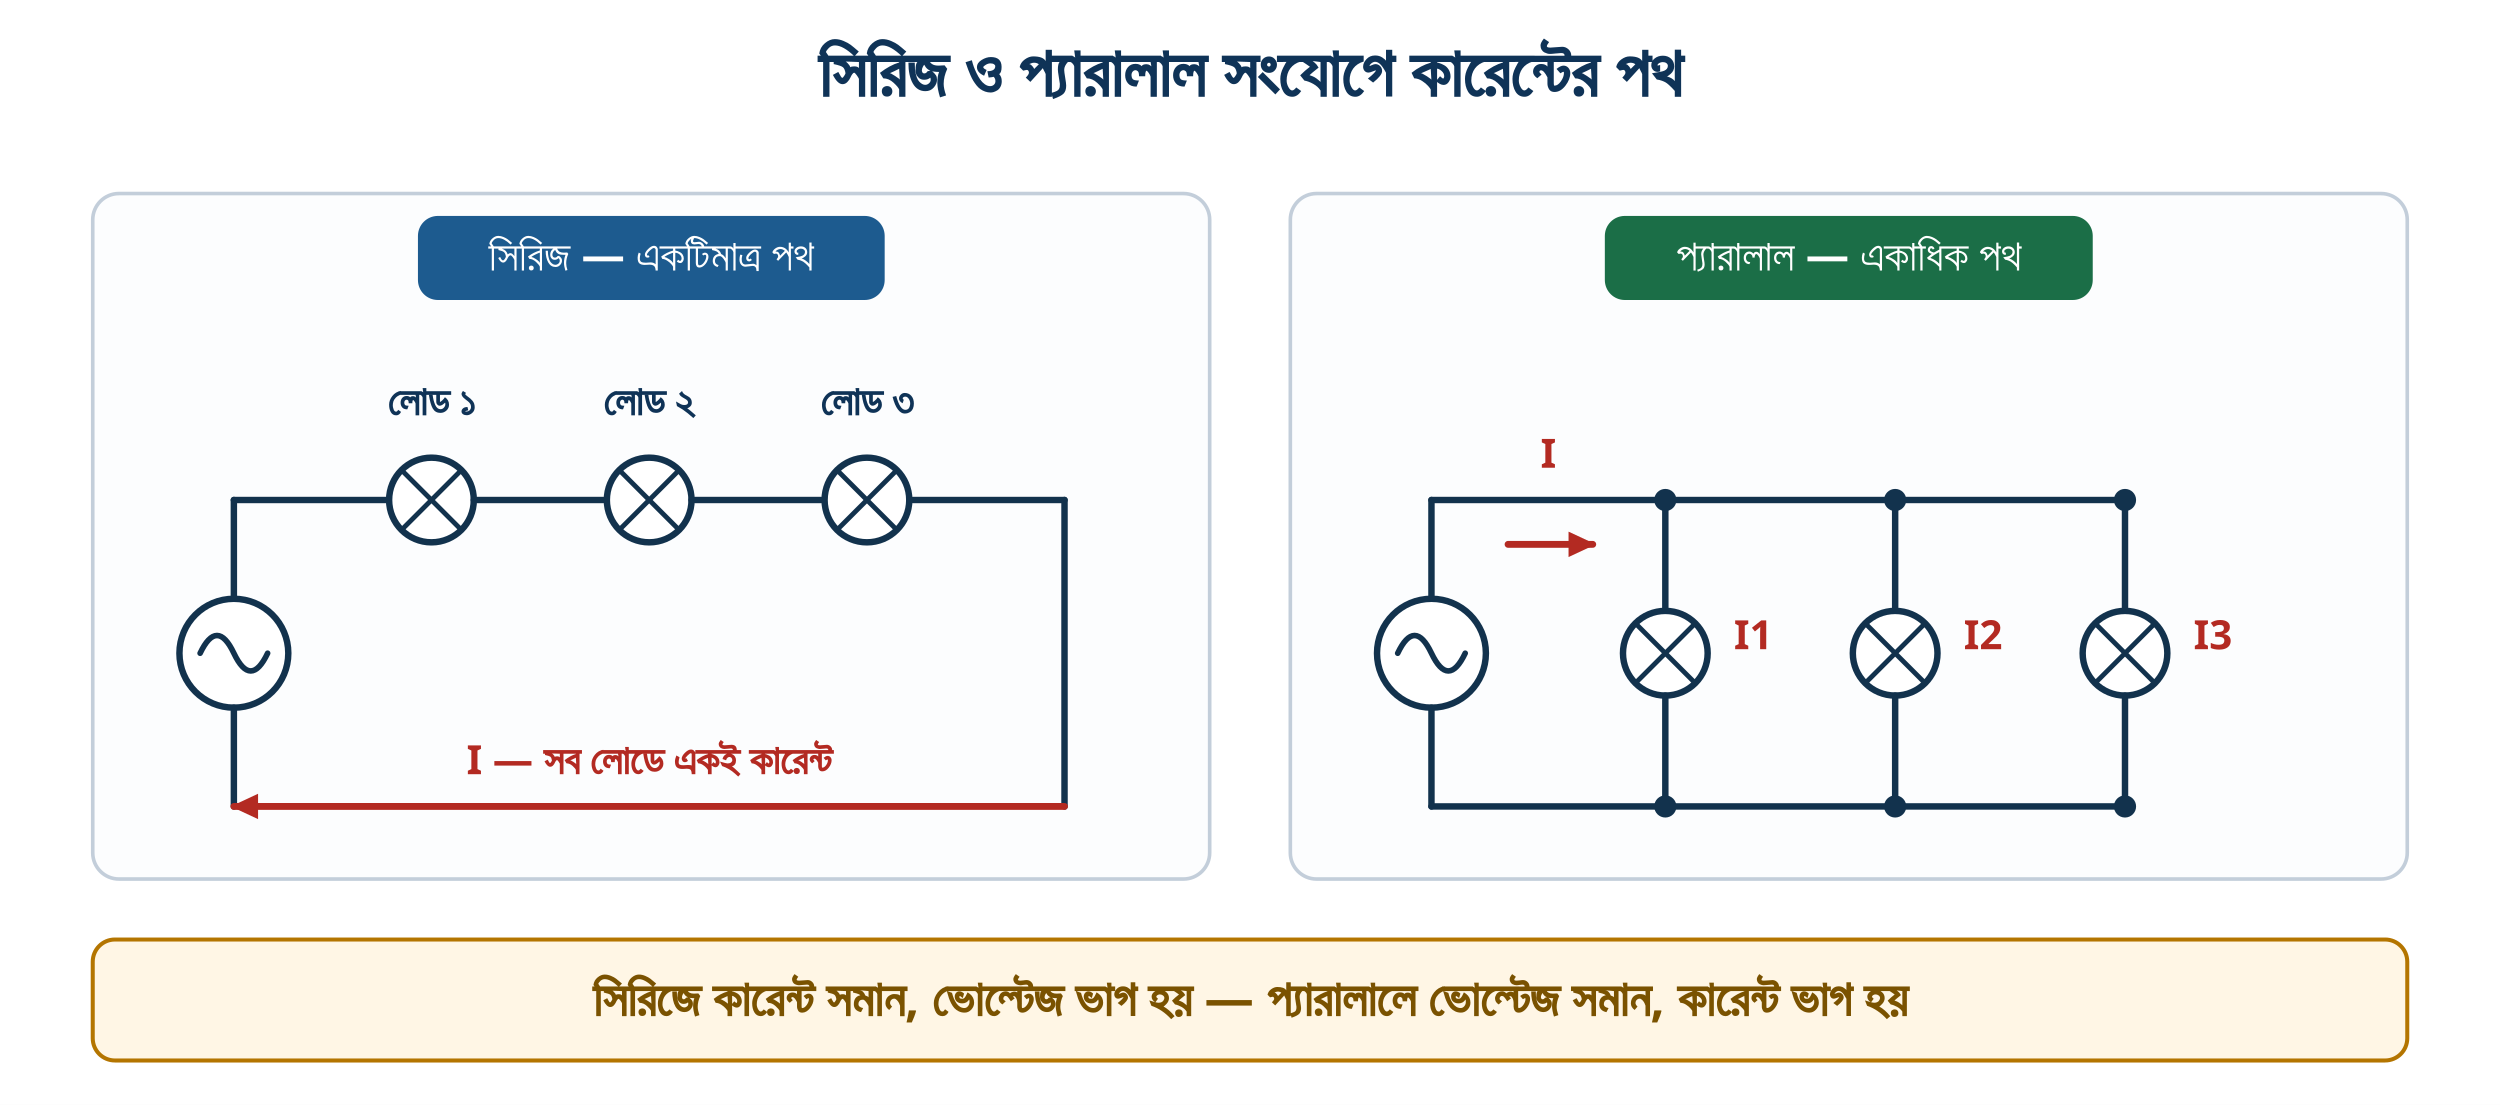
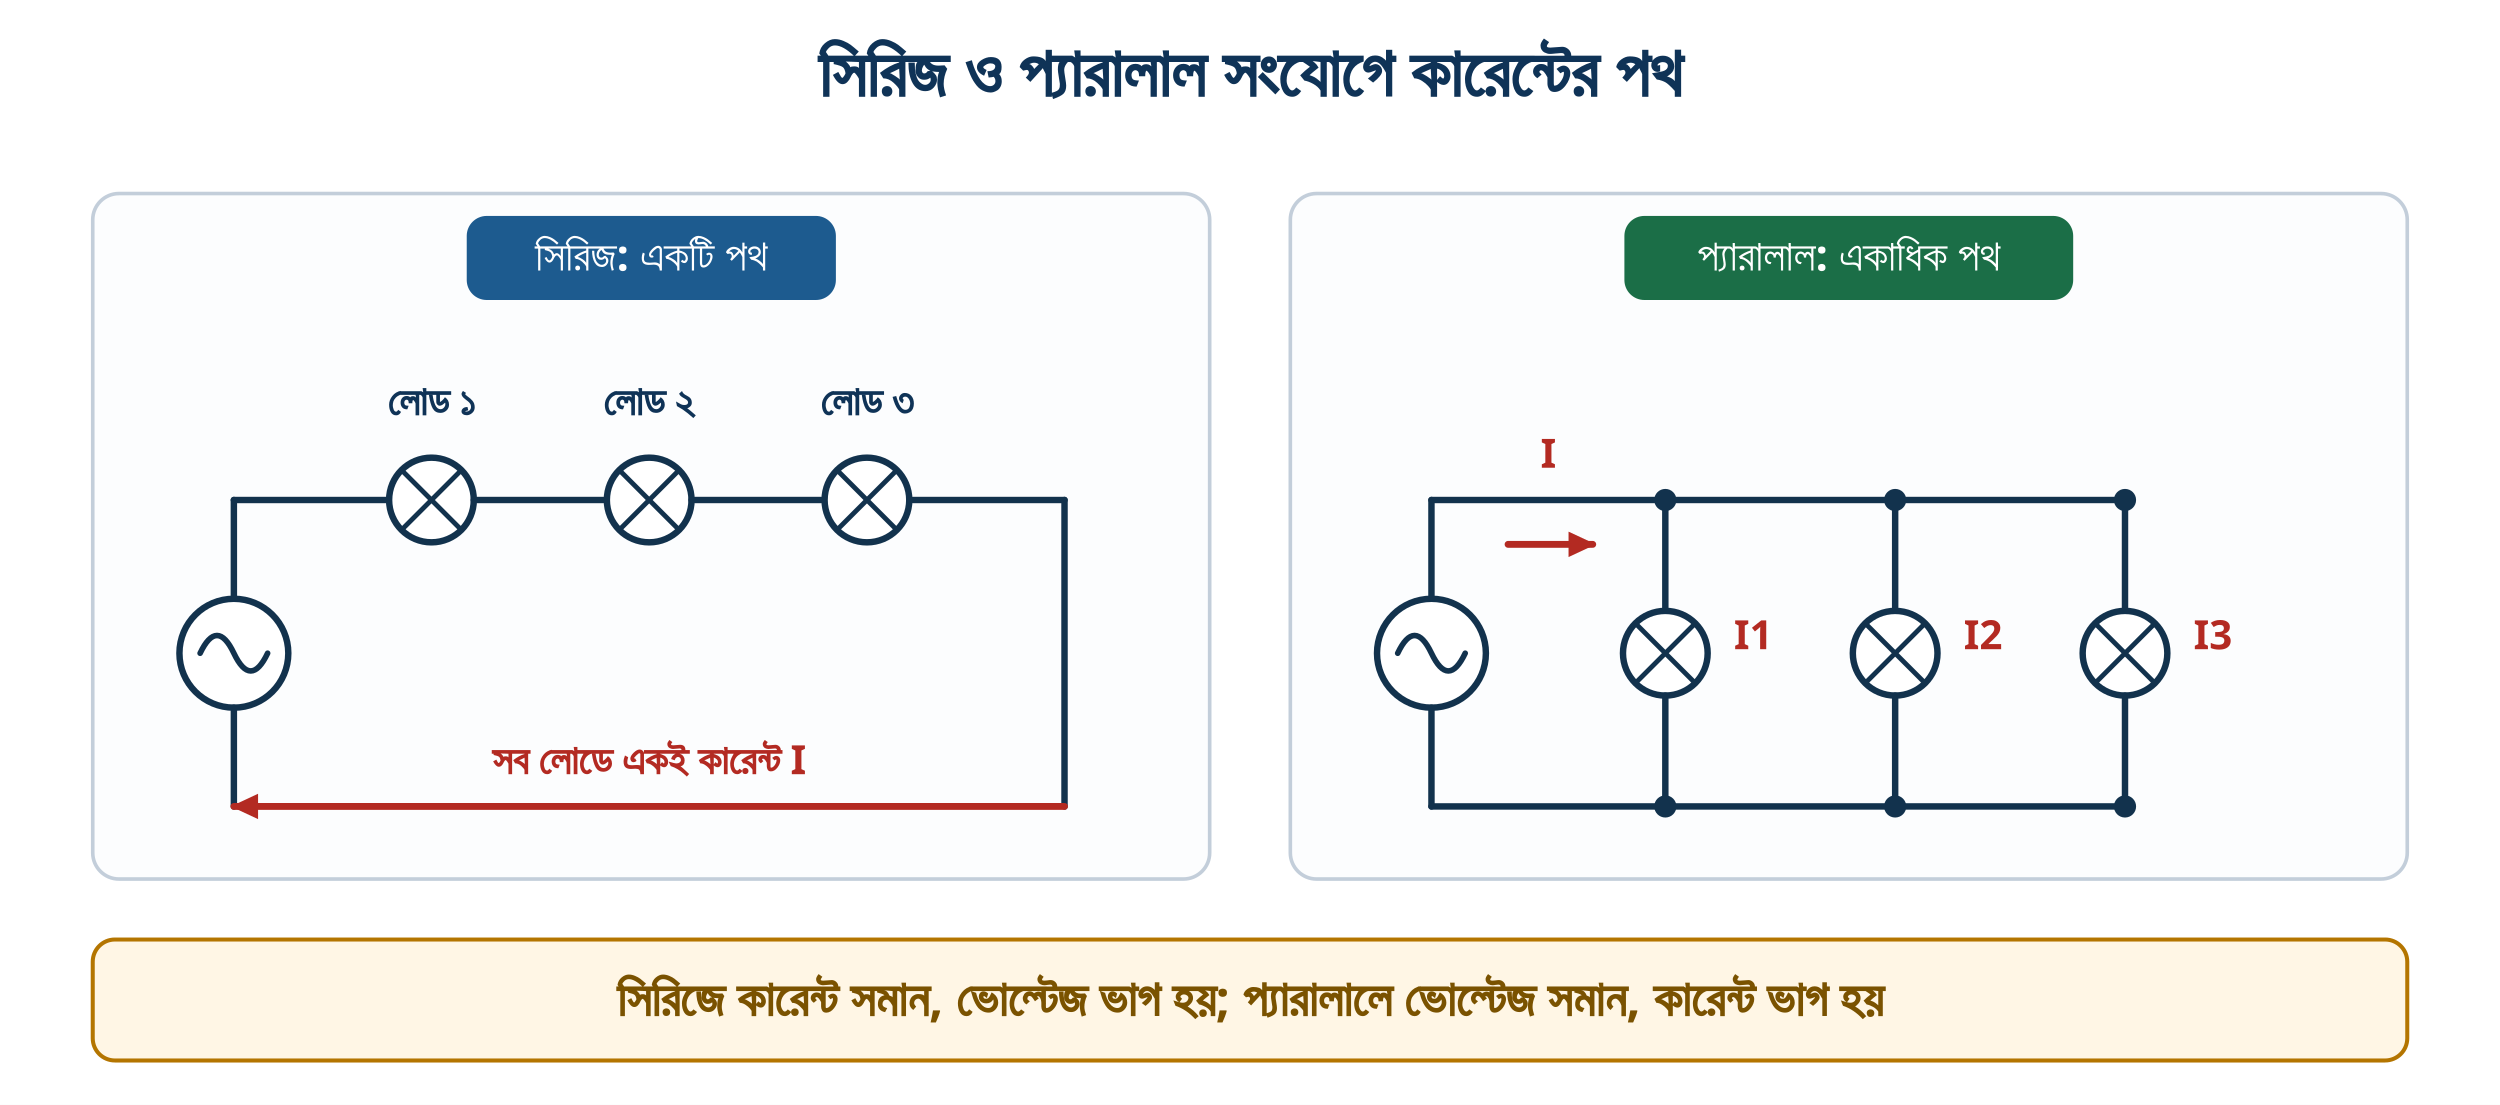
<svg xmlns="http://www.w3.org/2000/svg" width="1240" height="548" viewBox="0 0 1240 548">
  <defs>
    <marker id="arc" viewBox="0 0 10 10" refX="8.5" refY="5" markerUnits="userSpaceOnUse" markerWidth="15" markerHeight="15" orient="auto-start-reverse">
      <path d="M 0.5 0.8 L 9.5 5 L 0.5 9.2 z" fill="#B32A22" />
    </marker>
  </defs>
  <rect width="1240" height="548" fill="#FFFFFF" />
  <text x="620.0" y="48.0" font-family="Kalpurush" font-size="34" font-weight="700" fill="#0F3357" text-anchor="middle">সিরিজ ও প্যারালাল সংযোগে কারেন্টের পথ</text>
  <rect x="46.0" y="96.0" width="554.0" height="340.0" rx="13" fill="#FCFDFE" stroke="#C3CEDA" stroke-width="1.8" />
-   <rect x="208.2" y="108.0" width="229.7" height="39.9" rx="9" fill="#1D5B8F" stroke="#1D5B8F" stroke-width="1.8" />
-   <text x="323.0" y="134.2" font-family="Kalpurush" font-size="21.5" font-weight="600" fill="#FFFFFF" text-anchor="middle">সিরিজ — একটিমাত্র পথ</text>
+   <rect x="232.4" y="108.0" width="181.3" height="39.9" rx="9" fill="#1D5B8F" stroke="#1D5B8F" stroke-width="1.8" />
+   <text x="323.0" y="134.2" font-family="Kalpurush" font-size="21.5" font-weight="600" fill="#FFFFFF" text-anchor="middle">সিরিজ: একটি পথ</text>
  <rect x="640.0" y="96.0" width="554.0" height="340.0" rx="13" fill="#FCFDFE" stroke="#C3CEDA" stroke-width="1.8" />
-   <rect x="796.9" y="108.0" width="240.2" height="39.9" rx="9" fill="#1B6E47" stroke="#1B6E47" stroke-width="1.8" />
-   <text x="917.0" y="134.2" font-family="Kalpurush" font-size="21.5" font-weight="600" fill="#FFFFFF" text-anchor="middle">প্যারালাল — একাধিক পথ</text>
+   <rect x="806.6" y="108.0" width="220.8" height="39.9" rx="9" fill="#1B6E47" stroke="#1B6E47" stroke-width="1.8" />
+   <text x="917.0" y="134.2" font-family="Kalpurush" font-size="21.5" font-weight="600" fill="#FFFFFF" text-anchor="middle">প্যারালাল: একাধিক পথ</text>
  <circle cx="116.0" cy="324.0" r="27.0" fill="#FFFFFF" stroke="#12324D" stroke-width="3.2" />
  <path d="M 99.26 324 q 8.37 -17.577 16.74 0 q 8.37 17.577 16.74 0" fill="none" stroke="#12324D" stroke-width="2.8" stroke-linecap="round" stroke-linejoin="round" />
  <path d="M 116 248 L 116 297" fill="none" stroke="#12324D" stroke-width="3.2" stroke-linecap="round" stroke-linejoin="round" />
  <path d="M 116 351 L 116 400" fill="none" stroke="#12324D" stroke-width="3.2" stroke-linecap="round" stroke-linejoin="round" />
  <path d="M 116 248 L 193 248" fill="none" stroke="#12324D" stroke-width="3.2" stroke-linecap="round" stroke-linejoin="round" />
  <circle cx="214.0" cy="248.0" r="21.0" fill="#FFFFFF" stroke="#12324D" stroke-width="3.2" />
  <path d="M 199.153 233.153 L 228.847 262.847" fill="none" stroke="#12324D" stroke-width="2.4" stroke-linecap="round" stroke-linejoin="round" />
  <path d="M 199.153 262.847 L 228.847 233.153" fill="none" stroke="#12324D" stroke-width="2.4" stroke-linecap="round" stroke-linejoin="round" />
  <text x="214.0" y="206.0" font-family="Kalpurush" font-size="20" font-weight="700" fill="#0F3357" text-anchor="middle">লোড ১</text>
  <path d="M 235 248 L 301 248" fill="none" stroke="#12324D" stroke-width="3.2" stroke-linecap="round" stroke-linejoin="round" />
  <circle cx="322.0" cy="248.0" r="21.0" fill="#FFFFFF" stroke="#12324D" stroke-width="3.2" />
  <path d="M 307.153 233.153 L 336.847 262.847" fill="none" stroke="#12324D" stroke-width="2.4" stroke-linecap="round" stroke-linejoin="round" />
  <path d="M 307.153 262.847 L 336.847 233.153" fill="none" stroke="#12324D" stroke-width="2.4" stroke-linecap="round" stroke-linejoin="round" />
  <text x="322.0" y="206.0" font-family="Kalpurush" font-size="20" font-weight="700" fill="#0F3357" text-anchor="middle">লোড ২</text>
  <path d="M 343 248 L 409 248" fill="none" stroke="#12324D" stroke-width="3.2" stroke-linecap="round" stroke-linejoin="round" />
  <circle cx="430.0" cy="248.0" r="21.0" fill="#FFFFFF" stroke="#12324D" stroke-width="3.2" />
  <path d="M 415.153 233.153 L 444.847 262.847" fill="none" stroke="#12324D" stroke-width="2.4" stroke-linecap="round" stroke-linejoin="round" />
  <path d="M 415.153 262.847 L 444.847 233.153" fill="none" stroke="#12324D" stroke-width="2.4" stroke-linecap="round" stroke-linejoin="round" />
  <text x="430.0" y="206.0" font-family="Kalpurush" font-size="20" font-weight="700" fill="#0F3357" text-anchor="middle">লোড ৩</text>
  <path d="M 451 248 L 528 248" fill="none" stroke="#12324D" stroke-width="3.2" stroke-linecap="round" stroke-linejoin="round" />
  <path d="M 528 248 L 528 400" fill="none" stroke="#12324D" stroke-width="3.2" stroke-linecap="round" stroke-linejoin="round" />
  <path d="M 528 400 L 116 400" fill="none" stroke="#B32A22" stroke-width="3.4" stroke-linecap="round" stroke-linejoin="round" marker-end="url(#arc)" />
-   <text x="322.0" y="384.0" font-family="Kalpurush" font-size="20" font-weight="700" fill="#B32A22" text-anchor="middle">I — সব লোডে একই কারেন্ট</text>
+   <text x="322.0" y="384.0" font-family="Kalpurush" font-size="20" font-weight="700" fill="#B32A22" text-anchor="middle">সব লোডে একই কারেন্ট I</text>
  <circle cx="710.0" cy="324.0" r="27.0" fill="#FFFFFF" stroke="#12324D" stroke-width="3.2" />
  <path d="M 693.26 324 q 8.37 -17.577 16.74 0 q 8.37 17.577 16.74 0" fill="none" stroke="#12324D" stroke-width="2.8" stroke-linecap="round" stroke-linejoin="round" />
  <path d="M 710 248 L 710 297" fill="none" stroke="#12324D" stroke-width="3.2" stroke-linecap="round" stroke-linejoin="round" />
  <path d="M 710 351 L 710 400" fill="none" stroke="#12324D" stroke-width="3.2" stroke-linecap="round" stroke-linejoin="round" />
  <path d="M 710 248 L 1054 248" fill="none" stroke="#12324D" stroke-width="3.2" stroke-linecap="round" stroke-linejoin="round" />
  <path d="M 710 400 L 1054 400" fill="none" stroke="#12324D" stroke-width="3.2" stroke-linecap="round" stroke-linejoin="round" />
  <path d="M 826 248 L 826 303" fill="none" stroke="#12324D" stroke-width="3.2" stroke-linecap="round" stroke-linejoin="round" />
  <circle cx="826.0" cy="324.0" r="21.0" fill="#FFFFFF" stroke="#12324D" stroke-width="3.2" />
  <path d="M 811.153 309.153 L 840.847 338.847" fill="none" stroke="#12324D" stroke-width="2.4" stroke-linecap="round" stroke-linejoin="round" />
  <path d="M 811.153 338.847 L 840.847 309.153" fill="none" stroke="#12324D" stroke-width="2.4" stroke-linecap="round" stroke-linejoin="round" />
  <path d="M 826 345 L 826 400" fill="none" stroke="#12324D" stroke-width="3.2" stroke-linecap="round" stroke-linejoin="round" />
  <circle cx="826.0" cy="248.0" r="5.5" fill="#12324D" stroke="none" stroke-width="2" />
  <circle cx="826.0" cy="400.0" r="5.5" fill="#12324D" stroke="none" stroke-width="2" />
  <text x="860.0" y="322.0" font-family="Kalpurush" font-size="20" font-weight="700" fill="#B32A22" text-anchor="start">I1</text>
  <path d="M 940 248 L 940 303" fill="none" stroke="#12324D" stroke-width="3.2" stroke-linecap="round" stroke-linejoin="round" />
  <circle cx="940.0" cy="324.0" r="21.0" fill="#FFFFFF" stroke="#12324D" stroke-width="3.2" />
  <path d="M 925.153 309.153 L 954.847 338.847" fill="none" stroke="#12324D" stroke-width="2.4" stroke-linecap="round" stroke-linejoin="round" />
  <path d="M 925.153 338.847 L 954.847 309.153" fill="none" stroke="#12324D" stroke-width="2.4" stroke-linecap="round" stroke-linejoin="round" />
  <path d="M 940 345 L 940 400" fill="none" stroke="#12324D" stroke-width="3.2" stroke-linecap="round" stroke-linejoin="round" />
  <circle cx="940.0" cy="248.0" r="5.5" fill="#12324D" stroke="none" stroke-width="2" />
  <circle cx="940.0" cy="400.0" r="5.5" fill="#12324D" stroke="none" stroke-width="2" />
  <text x="974.0" y="322.0" font-family="Kalpurush" font-size="20" font-weight="700" fill="#B32A22" text-anchor="start">I2</text>
  <path d="M 1054 248 L 1054 303" fill="none" stroke="#12324D" stroke-width="3.2" stroke-linecap="round" stroke-linejoin="round" />
  <circle cx="1054.0" cy="324.0" r="21.0" fill="#FFFFFF" stroke="#12324D" stroke-width="3.2" />
  <path d="M 1039.153 309.153 L 1068.847 338.847" fill="none" stroke="#12324D" stroke-width="2.4" stroke-linecap="round" stroke-linejoin="round" />
  <path d="M 1039.153 338.847 L 1068.847 309.153" fill="none" stroke="#12324D" stroke-width="2.4" stroke-linecap="round" stroke-linejoin="round" />
  <path d="M 1054 345 L 1054 400" fill="none" stroke="#12324D" stroke-width="3.2" stroke-linecap="round" stroke-linejoin="round" />
  <circle cx="1054.0" cy="248.0" r="5.5" fill="#12324D" stroke="none" stroke-width="2" />
  <circle cx="1054.0" cy="400.0" r="5.5" fill="#12324D" stroke="none" stroke-width="2" />
  <text x="1088.0" y="322.0" font-family="Kalpurush" font-size="20" font-weight="700" fill="#B32A22" text-anchor="start">I3</text>
  <text x="768.0" y="232.0" font-family="Kalpurush" font-size="20" font-weight="700" fill="#B32A22" text-anchor="middle">I</text>
  <path d="M 748 270 L 790 270" fill="none" stroke="#B32A22" stroke-width="3.4" stroke-linecap="round" stroke-linejoin="round" marker-end="url(#arc)" />
  <rect x="46.0" y="466.0" width="1148.0" height="60.0" rx="11" fill="#FFF6E5" stroke="#B47500" stroke-width="2" />
-   <text x="620.0" y="504.0" font-family="Kalpurush" font-size="24.5" font-weight="700" fill="#7A5200" text-anchor="middle">সিরিজে কারেন্ট সমান, ভোল্টেজ ভাগ হয় — প্যারালালে ভোল্টেজ সমান, কারেন্ট ভাগ হয়</text>
+   <text x="620.0" y="504.0" font-family="Kalpurush" font-size="24.5" font-weight="700" fill="#7A5200" text-anchor="middle">সিরিজে কারেন্ট সমান, ভোল্টেজ ভাগ হয়; প্যারালালে ভোল্টেজ সমান, কারেন্ট ভাগ হয়</text>
</svg>
